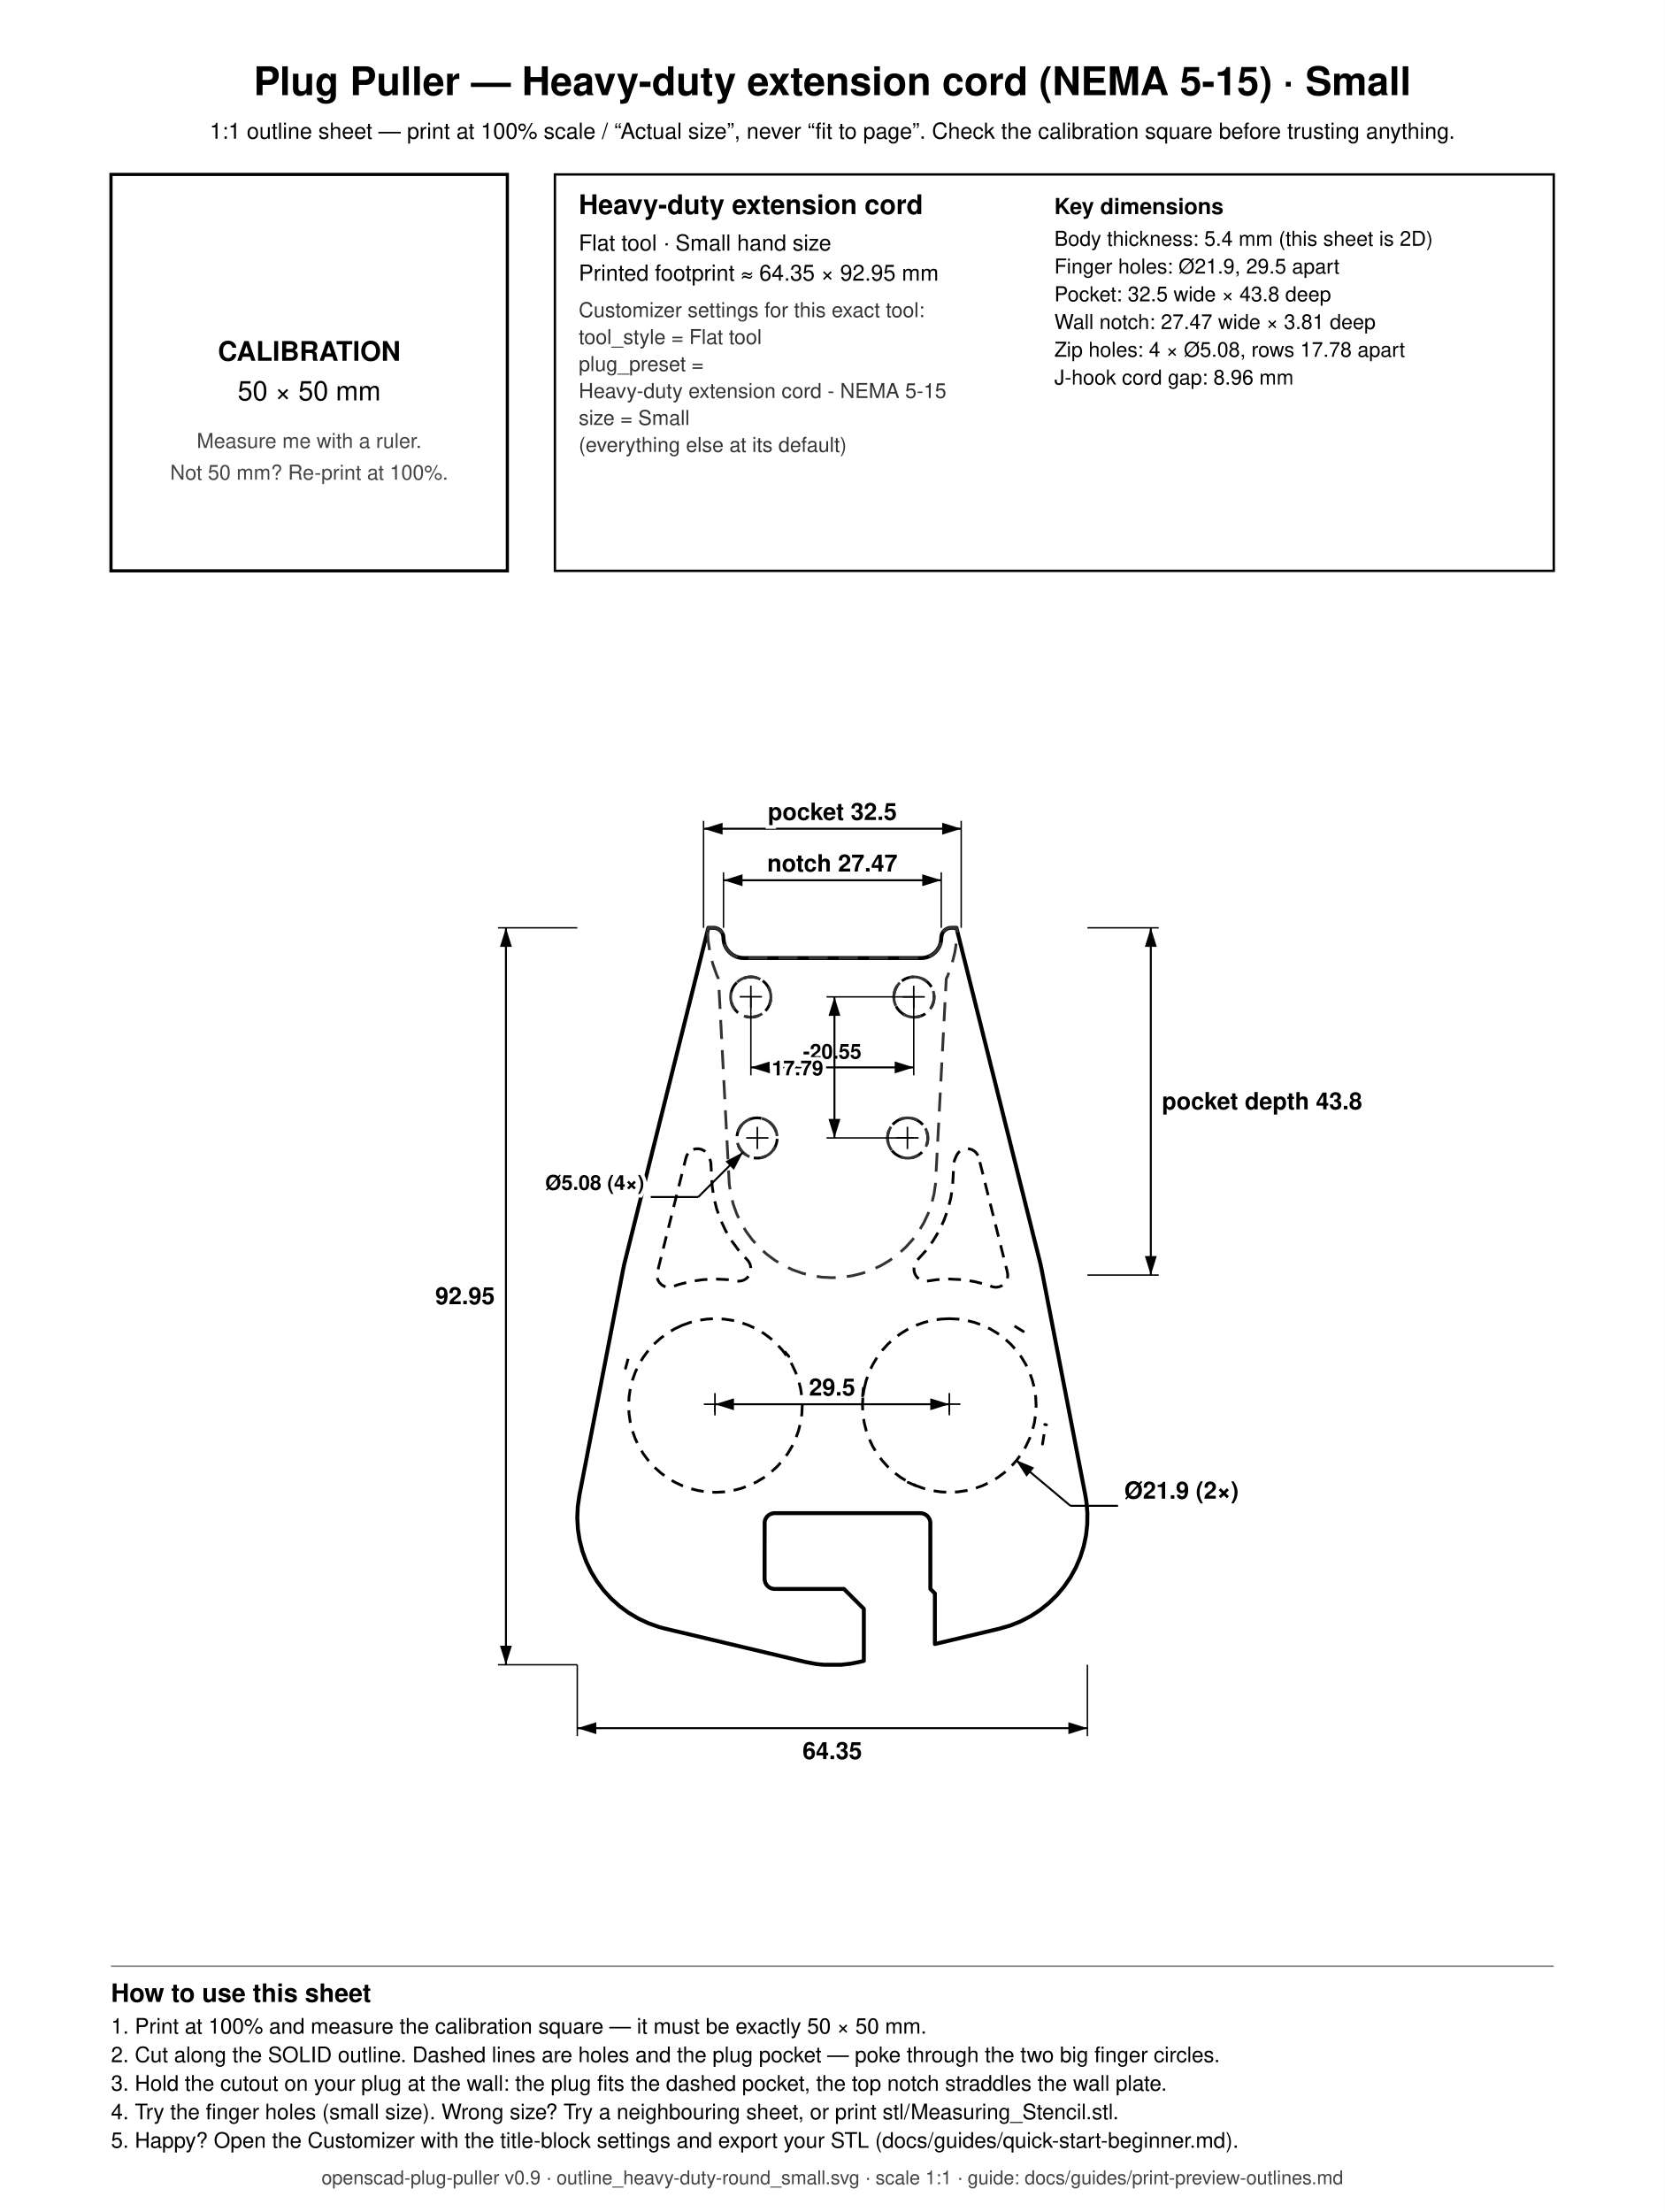
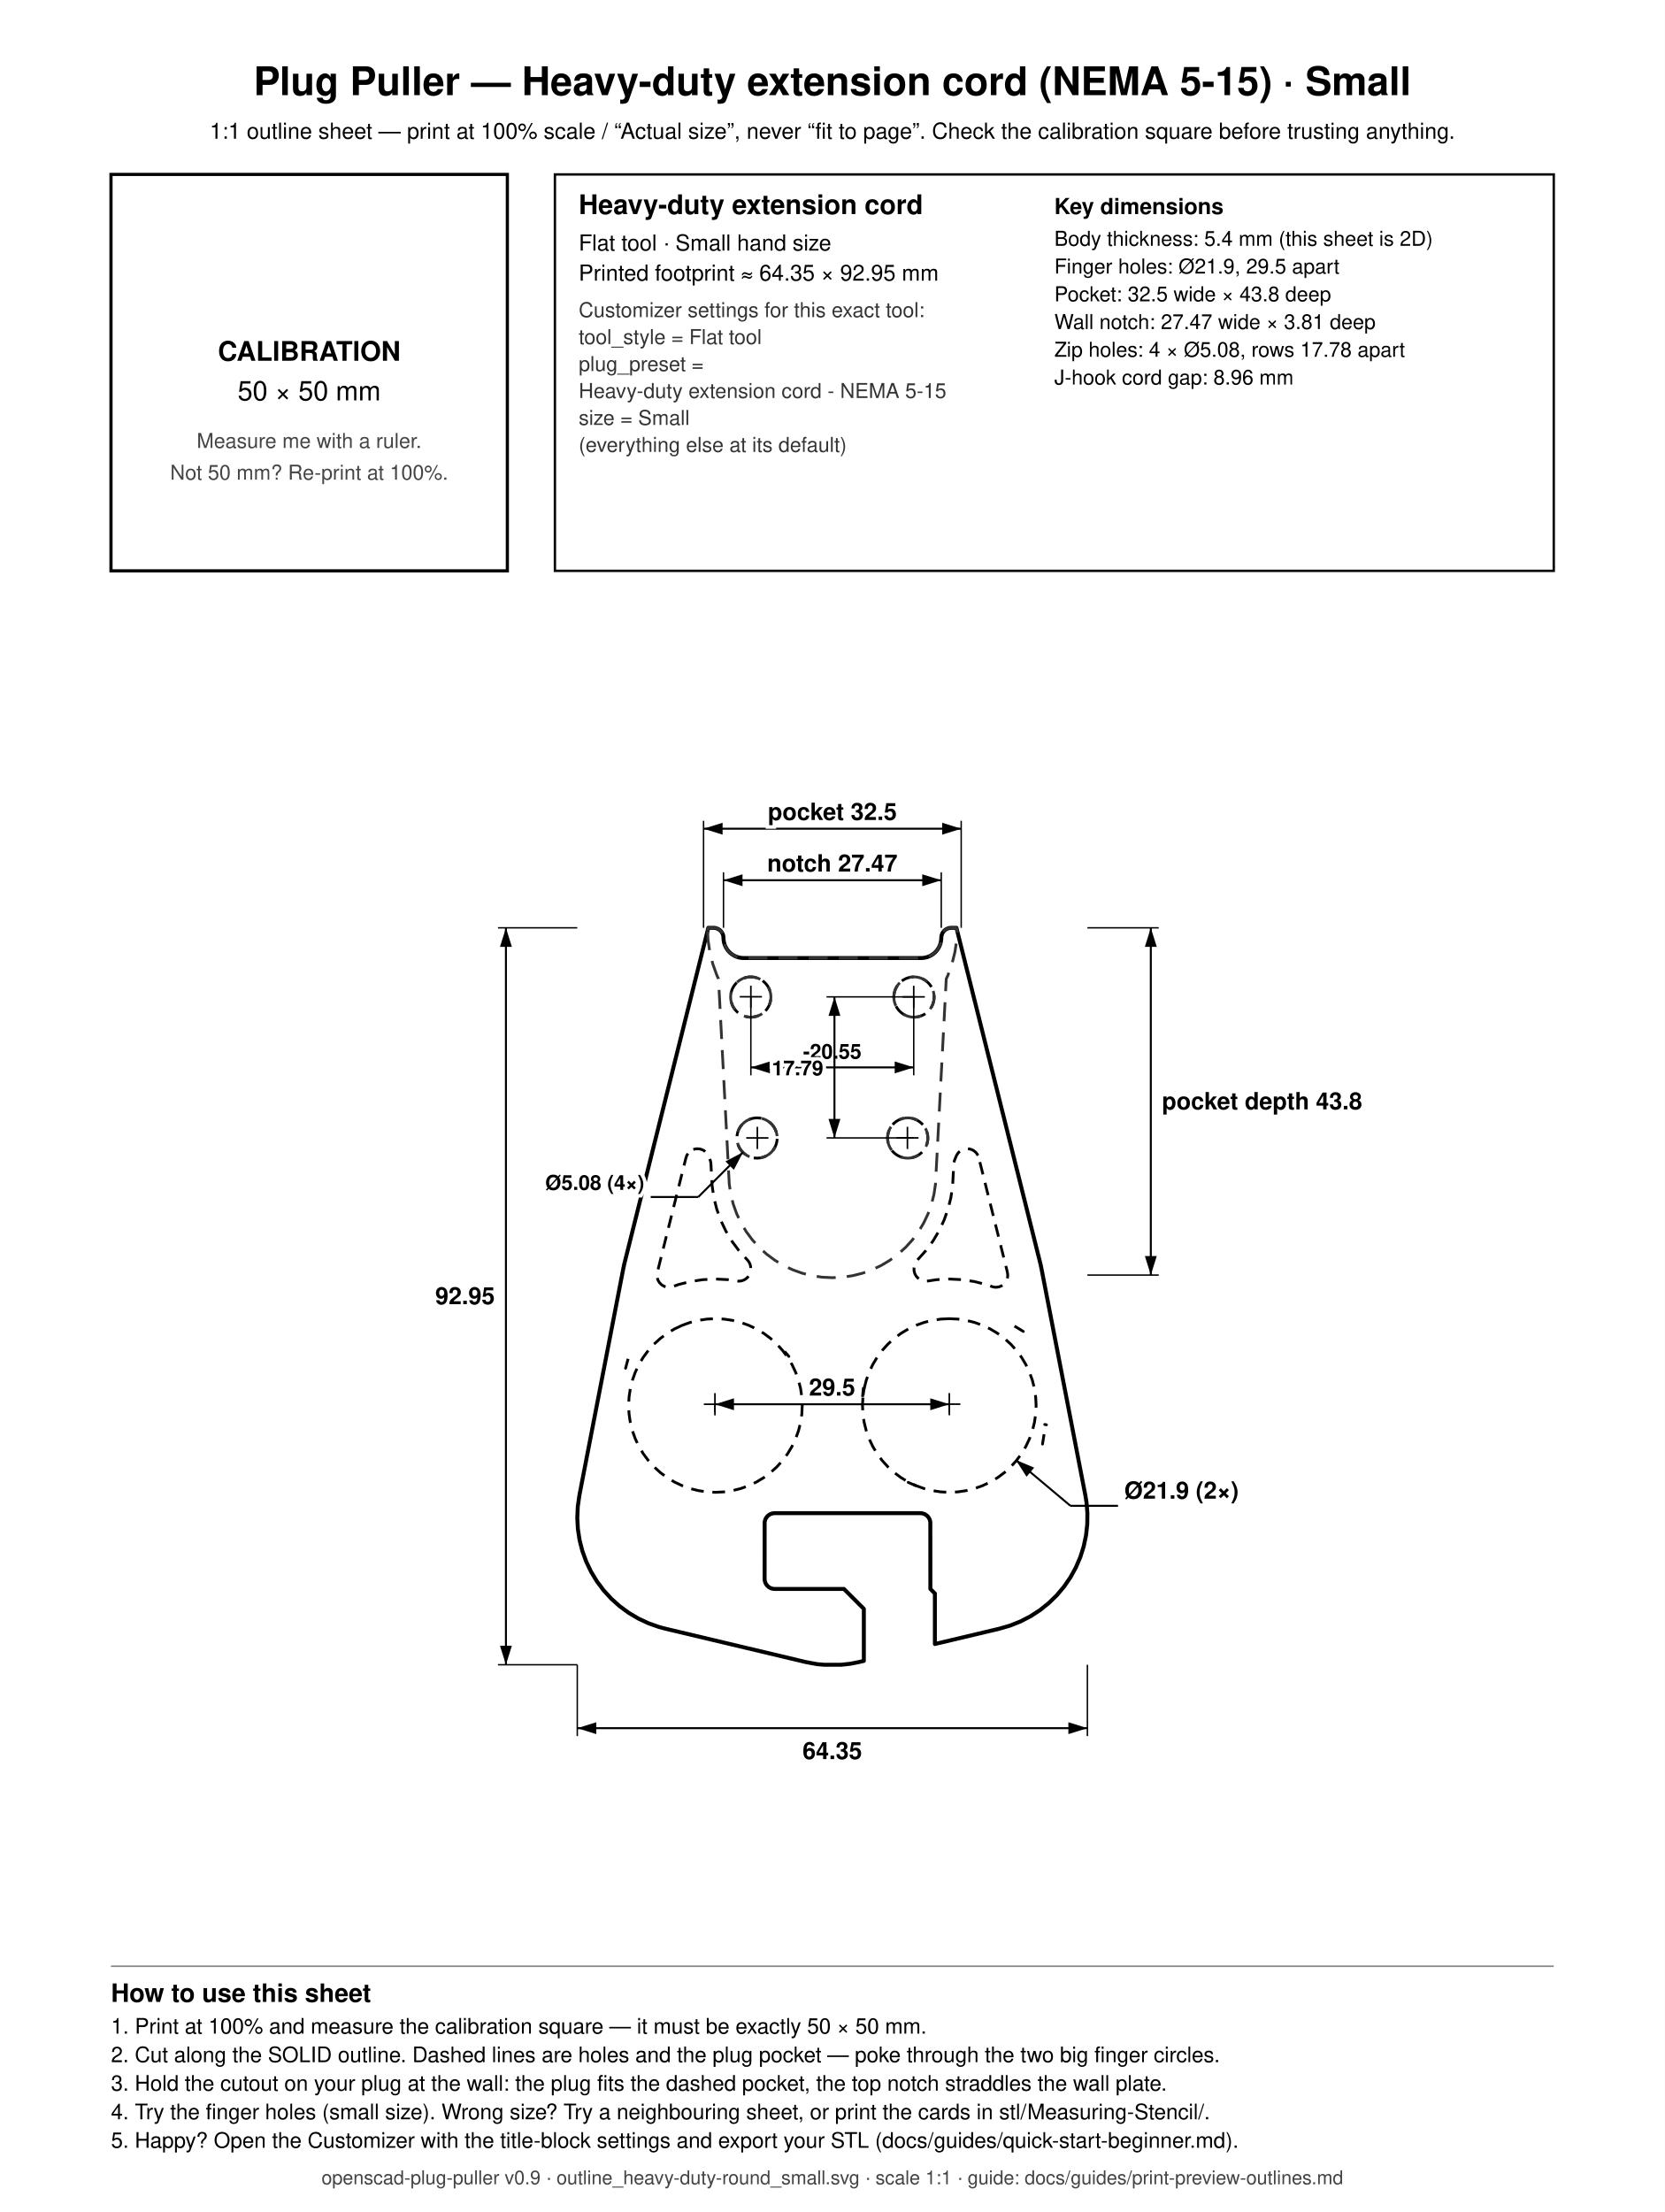
<svg xmlns="http://www.w3.org/2000/svg" width="210mm" height="279mm" viewBox="0 0 210 279">
  <rect x="0" y="0" width="210" height="279" fill="white" />
  <text x="105.000" y="12.000" font-family="Helvetica, Arial, sans-serif" font-size="5" font-weight="bold" text-anchor="middle" fill="black">Plug Puller — Heavy-duty extension cord (NEMA 5-15) · Small</text>
  <text x="105.000" y="17.500" font-family="Helvetica, Arial, sans-serif" font-size="2.8" font-weight="normal" text-anchor="middle" fill="black">1:1 outline sheet — print at 100% scale / “Actual size”, never “fit to page”. Check the calibration square before trusting anything.</text>
  <rect x="14" y="22" width="50" height="50" fill="none" stroke="black" stroke-width="0.4" />
  <text x="39.000" y="45.500" font-family="Helvetica, Arial, sans-serif" font-size="3.4" font-weight="bold" text-anchor="middle" fill="black">CALIBRATION</text>
  <text x="39.000" y="50.500" font-family="Helvetica, Arial, sans-serif" font-size="3.4" font-weight="normal" text-anchor="middle" fill="black">50 × 50 mm</text>
  <text x="39.000" y="56.500" font-family="Helvetica, Arial, sans-serif" font-size="2.6" font-weight="normal" text-anchor="middle" fill="#444444">Measure me with a ruler.</text>
  <text x="39.000" y="60.500" font-family="Helvetica, Arial, sans-serif" font-size="2.6" font-weight="normal" text-anchor="middle" fill="#444444">Not 50 mm? Re-print at 100%.</text>
  <rect x="70" y="22" width="126" height="50" fill="none" stroke="black" stroke-width="0.3" />
  <text x="73.000" y="27.000" font-family="Helvetica, Arial, sans-serif" font-size="3.4" font-weight="bold" text-anchor="start" fill="black">Heavy-duty extension cord</text>
  <text x="73.000" y="31.600" font-family="Helvetica, Arial, sans-serif" font-size="2.8" font-weight="normal" text-anchor="start" fill="black">Flat tool · Small hand size</text>
  <text x="73.000" y="35.400" font-family="Helvetica, Arial, sans-serif" font-size="2.8" font-weight="normal" text-anchor="start" fill="black">Printed footprint ≈ 64.35 × 92.95 mm</text>
  <text x="73.000" y="40.000" font-family="Helvetica, Arial, sans-serif" font-size="2.6" font-weight="normal" text-anchor="start" fill="#333333">Customizer settings for this exact tool:</text>
  <text x="73.000" y="43.400" font-family="Helvetica, Arial, sans-serif" font-size="2.6" font-weight="normal" text-anchor="start" fill="#333333">  tool_style = Flat tool</text>
  <text x="73.000" y="46.800" font-family="Helvetica, Arial, sans-serif" font-size="2.6" font-weight="normal" text-anchor="start" fill="#333333">  plug_preset =</text>
  <text x="73.000" y="50.200" font-family="Helvetica, Arial, sans-serif" font-size="2.6" font-weight="normal" text-anchor="start" fill="#333333">      Heavy-duty extension cord - NEMA 5-15</text>
  <text x="73.000" y="53.600" font-family="Helvetica, Arial, sans-serif" font-size="2.6" font-weight="normal" text-anchor="start" fill="#333333">  size = Small</text>
  <text x="73.000" y="57.000" font-family="Helvetica, Arial, sans-serif" font-size="2.6" font-weight="normal" text-anchor="start" fill="#333333">  (everything else at its default)</text>
  <text x="133.000" y="27.000" font-family="Helvetica, Arial, sans-serif" font-size="2.8" font-weight="bold" text-anchor="start" fill="black">Key dimensions</text>
  <text x="133.000" y="31.000" font-family="Helvetica, Arial, sans-serif" font-size="2.6" font-weight="normal" text-anchor="start" fill="black">Body thickness: 5.4 mm (this sheet is 2D)</text>
  <text x="133.000" y="34.500" font-family="Helvetica, Arial, sans-serif" font-size="2.6" font-weight="normal" text-anchor="start" fill="black">Finger holes: Ø21.9, 29.5 apart</text>
  <text x="133.000" y="38.000" font-family="Helvetica, Arial, sans-serif" font-size="2.6" font-weight="normal" text-anchor="start" fill="black">Pocket: 32.5 wide × 43.8 deep</text>
  <text x="133.000" y="41.500" font-family="Helvetica, Arial, sans-serif" font-size="2.6" font-weight="normal" text-anchor="start" fill="black">Wall notch: 27.47 wide × 3.81 deep</text>
  <text x="133.000" y="45.000" font-family="Helvetica, Arial, sans-serif" font-size="2.6" font-weight="normal" text-anchor="start" fill="black">Zip holes: 4 × Ø5.08, rows 17.78 apart</text>
  <text x="133.000" y="48.500" font-family="Helvetica, Arial, sans-serif" font-size="2.6" font-weight="normal" text-anchor="start" fill="black">J-hook cord gap: 8.96 mm</text>
  <line x1="14.000" y1="248.000" x2="196.000" y2="248.000" stroke="#888888" stroke-width="0.2" />
  <text x="14.000" y="252.500" font-family="Helvetica, Arial, sans-serif" font-size="3.2" font-weight="bold" text-anchor="start" fill="black">How to use this sheet</text>
  <text x="14.000" y="256.500" font-family="Helvetica, Arial, sans-serif" font-size="2.7" font-weight="normal" text-anchor="start" fill="black">1. Print at 100% and measure the calibration square — it must be exactly 50 × 50 mm.</text>
  <text x="14.000" y="260.100" font-family="Helvetica, Arial, sans-serif" font-size="2.7" font-weight="normal" text-anchor="start" fill="black">2. Cut along the SOLID outline. Dashed lines are holes and the plug pocket — poke through the two big finger circles.</text>
  <text x="14.000" y="263.700" font-family="Helvetica, Arial, sans-serif" font-size="2.7" font-weight="normal" text-anchor="start" fill="black">3. Hold the cutout on your plug at the wall: the plug fits the dashed pocket, the top notch straddles the wall plate.</text>
-   <text x="14.000" y="267.300" font-family="Helvetica, Arial, sans-serif" font-size="2.7" font-weight="normal" text-anchor="start" fill="black">4. Try the finger holes (small size). Wrong size? Try a neighbouring sheet, or print stl/Measuring_Stencil.stl.</text>
+   <text x="14.000" y="267.300" font-family="Helvetica, Arial, sans-serif" font-size="2.7" font-weight="normal" text-anchor="start" fill="black">4. Try the finger holes (small size). Wrong size? Try a neighbouring sheet, or print the cards in stl/Measuring-Stencil/.</text>
  <text x="14.000" y="270.900" font-family="Helvetica, Arial, sans-serif" font-size="2.7" font-weight="normal" text-anchor="start" fill="black">5. Happy? Open the Customizer with the title-block settings and export your STL (docs/guides/quick-start-beginner.md).</text>
  <text x="105.000" y="275.500" font-family="Helvetica, Arial, sans-serif" font-size="2.4" font-weight="normal" text-anchor="middle" fill="#444444">openscad-plug-puller v0.9 · outline_heavy-duty-round_small.svg · scale 1:1 · guide: docs/guides/print-preview-outlines.md</text>
  <path d="M 72.821 191.441 L 72.884 190.025 L 73.085 188.621 L 78.626 160.006 L 78.711 159.625 L 78.700 159.625 L 89.350 117.025 L 89.995 117.025 L 90.243 117.049 L 90.364 117.080 L 90.594 117.175 L 90.801 117.313 L 90.977 117.489 L 91.115 117.696 L 91.168 117.809 L 91.241 118.047 L 91.277 118.544 L 91.314 118.791 L 91.374 119.032 L 91.458 119.267 L 91.565 119.492 L 91.693 119.706 L 91.842 119.906 L 92.009 120.091 L 92.194 120.258 L 92.394 120.407 L 92.608 120.535 L 92.833 120.642 L 93.068 120.726 L 93.309 120.786 L 93.556 120.823 L 93.805 120.835 L 116.195 120.835 L 116.444 120.823 L 116.691 120.786 L 116.932 120.726 L 117.167 120.642 L 117.392 120.535 L 117.606 120.407 L 117.806 120.258 L 117.991 120.091 L 118.158 119.906 L 118.307 119.706 L 118.435 119.492 L 118.542 119.267 L 118.626 119.032 L 118.686 118.791 L 118.723 118.544 L 118.759 118.047 L 118.832 117.809 L 118.885 117.696 L 119.023 117.489 L 119.199 117.313 L 119.406 117.175 L 119.636 117.080 L 119.757 117.049 L 120.005 117.025 L 120.650 117.025 L 131.300 159.625 L 131.289 159.625 L 131.374 160.006 L 136.915 188.621 L 137.047 189.423 L 137.169 190.836 L 137.152 192.254 L 136.996 193.663 L 136.702 195.051 L 136.274 196.403 L 135.715 197.706 L 135.031 198.948 L 134.229 200.118 L 133.316 201.203 L 132.301 202.193 L 131.194 203.079 L 130.006 203.852 L 128.747 204.506 L 127.430 205.032 L 126.068 205.427 L 117.931 207.360 L 117.931 200.984 L 117.362 200.415 L 117.356 192.001 L 117.308 191.756 L 117.213 191.526 L 117.074 191.319 L 116.898 191.143 L 116.691 191.005 L 116.579 190.952 L 116.340 190.879 L 116.093 190.855 L 97.720 190.855 L 97.596 190.861 L 97.351 190.910 L 97.121 191.005 L 97.014 191.069 L 96.822 191.227 L 96.738 191.319 L 96.600 191.526 L 96.547 191.639 L 96.505 191.756 L 96.456 192.001 L 96.450 199.145 L 96.474 199.393 L 96.547 199.631 L 96.664 199.851 L 96.822 200.043 L 97.014 200.201 L 97.234 200.318 L 97.472 200.391 L 97.720 200.415 L 106.459 200.415 L 108.969 202.925 L 108.969 209.489 L 108.339 209.638 L 107.295 209.846 L 106.130 209.975 L 103.952 209.975 L 103.055 209.898 L 101.661 209.638 L 83.932 205.427 L 83.146 205.217 L 81.809 204.746 L 80.524 204.146 L 79.304 203.423 L 78.161 202.585 L 77.105 201.638 L 76.147 200.592 L 75.297 199.457 L 74.562 198.244 L 73.949 196.965 L 73.465 195.633 L 73.113 194.259 L 72.898 192.857 L 72.821 191.441 Z" fill="none" stroke="black" stroke-width="0.5" stroke-linejoin="round" />
  <path d="M 95.443 123.326 L 95.201 123.266 L 94.954 123.229 L 94.705 123.217 L 94.456 123.229 L 94.210 123.266 L 93.968 123.326 L 93.733 123.410 L 93.508 123.517 L 93.294 123.645 L 93.094 123.794 L 92.909 123.961 L 92.742 124.146 L 92.593 124.346 L 92.465 124.560 L 92.359 124.785 L 92.275 125.020 L 92.214 125.262 L 92.177 125.508 L 92.165 125.757 L 92.177 126.006 L 92.214 126.253 L 92.275 126.494 L 92.359 126.729 L 92.465 126.954 L 92.593 127.168 L 92.742 127.368 L 92.909 127.553 L 93.094 127.721 L 93.294 127.869 L 93.508 127.997 L 93.733 128.104 L 93.968 128.188 L 94.210 128.248 L 94.456 128.285 L 94.705 128.297 L 94.954 128.285 L 95.201 128.248 L 95.443 128.188 L 95.677 128.104 L 95.903 127.997 L 96.116 127.869 L 96.317 127.721 L 96.501 127.553 L 96.669 127.368 L 96.817 127.168 L 96.945 126.954 L 97.052 126.729 L 97.136 126.494 L 97.196 126.253 L 97.233 126.006 L 97.245 125.757 L 97.233 125.508 L 97.196 125.262 L 97.136 125.020 L 97.052 124.785 L 96.945 124.560 L 96.817 124.346 L 96.669 124.146 L 96.501 123.961 L 96.317 123.794 L 96.116 123.645 L 95.903 123.517 L 95.677 123.410 L 95.443 123.326 Z" fill="none" stroke="black" stroke-width="0.35" stroke-linejoin="round" stroke-dasharray="1.6,1.1" />
  <path d="M 112.157 142.565 L 112.073 142.800 L 112.012 143.042 L 111.975 143.288 L 111.963 143.537 L 111.975 143.786 L 112.012 144.033 L 112.073 144.274 L 112.157 144.509 L 112.263 144.734 L 112.391 144.948 L 112.540 145.148 L 112.707 145.333 L 112.892 145.501 L 113.092 145.649 L 113.306 145.777 L 113.531 145.884 L 113.766 145.968 L 114.008 146.028 L 114.254 146.065 L 114.503 146.077 L 114.752 146.065 L 114.999 146.028 L 115.241 145.968 L 115.475 145.884 L 115.701 145.777 L 115.914 145.649 L 116.115 145.501 L 116.299 145.333 L 116.467 145.148 L 116.615 144.948 L 116.743 144.734 L 116.850 144.509 L 116.934 144.274 L 116.994 144.033 L 117.031 143.786 L 117.043 143.537 L 117.031 143.288 L 116.994 143.042 L 116.934 142.800 L 116.850 142.565 L 116.743 142.340 L 116.615 142.126 L 116.467 141.926 L 116.299 141.741 L 116.115 141.574 L 115.914 141.425 L 115.701 141.297 L 115.475 141.190 L 115.241 141.106 L 114.999 141.046 L 114.752 141.009 L 114.503 140.997 L 114.254 141.009 L 114.008 141.046 L 113.766 141.106 L 113.531 141.190 L 113.306 141.297 L 113.092 141.425 L 112.892 141.574 L 112.707 141.741 L 112.540 141.926 L 112.391 142.126 L 112.263 142.340 L 112.157 142.565 Z" fill="none" stroke="black" stroke-width="0.35" stroke-linejoin="round" stroke-dasharray="1.6,1.1" />
  <path d="M 97.927 142.800 L 97.843 142.565 L 97.737 142.340 L 97.609 142.126 L 97.460 141.926 L 97.293 141.741 L 97.108 141.574 L 96.908 141.425 L 96.694 141.297 L 96.469 141.190 L 96.234 141.106 L 95.992 141.046 L 95.746 141.009 L 95.497 140.997 L 95.248 141.009 L 95.001 141.046 L 94.759 141.106 L 94.525 141.190 L 94.299 141.297 L 94.086 141.425 L 93.885 141.574 L 93.701 141.741 L 93.533 141.926 L 93.385 142.126 L 93.257 142.340 L 93.150 142.565 L 93.066 142.800 L 93.006 143.042 L 92.969 143.288 L 92.957 143.537 L 92.969 143.786 L 93.006 144.033 L 93.066 144.274 L 93.150 144.509 L 93.257 144.734 L 93.385 144.948 L 93.533 145.148 L 93.701 145.333 L 93.885 145.501 L 94.086 145.649 L 94.299 145.777 L 94.525 145.884 L 94.759 145.968 L 95.001 146.028 L 95.248 146.065 L 95.497 146.077 L 95.746 146.065 L 95.992 146.028 L 96.234 145.968 L 96.469 145.884 L 96.694 145.777 L 96.908 145.649 L 97.108 145.501 L 97.293 145.333 L 97.460 145.148 L 97.609 144.948 L 97.737 144.734 L 97.843 144.509 L 97.927 144.274 L 97.988 144.033 L 98.025 143.786 L 98.037 143.537 L 98.025 143.288 L 97.988 143.042 L 97.927 142.800 Z" fill="none" stroke="black" stroke-width="0.35" stroke-linejoin="round" stroke-dasharray="1.6,1.1" />
  <path d="M 86.782 145.497 L 86.631 145.749 L 86.532 146.026 L 82.985 160.216 L 82.912 160.539 L 82.877 160.831 L 82.900 161.124 L 82.979 161.407 L 83.039 161.542 L 83.197 161.790 L 83.400 162.002 L 83.517 162.092 L 83.773 162.236 L 83.910 162.289 L 84.052 162.328 L 84.344 162.363 L 84.491 162.359 L 84.781 162.308 L 85.620 162.012 L 87.138 161.631 L 88.687 161.402 L 90.250 161.325 L 91.813 161.402 L 93.132 161.590 L 93.279 161.590 L 93.570 161.547 L 93.847 161.448 L 94.099 161.297 L 94.317 161.099 L 94.492 160.863 L 94.618 160.597 L 94.689 160.312 L 94.705 160.092 L 94.698 159.819 L 94.641 159.530 L 94.528 159.259 L 94.365 159.014 L 93.219 157.756 L 92.328 156.555 L 91.559 155.272 L 90.920 153.920 L 90.416 152.512 L 90.052 151.061 L 89.833 149.585 L 89.672 146.647 L 89.600 146.362 L 89.343 145.749 L 89.274 145.620 L 89.098 145.383 L 88.881 145.186 L 88.758 145.104 L 88.492 144.978 L 88.207 144.907 L 87.913 144.893 L 87.767 144.907 L 87.623 144.936 L 87.346 145.035 L 87.216 145.104 L 86.980 145.279 L 86.782 145.497 Z" fill="none" stroke="black" stroke-width="0.35" stroke-linejoin="round" stroke-dasharray="1.6,1.1" />
  <path d="M 86.060 167.159 L 85.088 167.618 L 84.167 168.170 L 83.303 168.811 L 82.507 169.532 L 81.786 170.328 L 81.145 171.192 L 80.593 172.113 L 80.134 173.085 L 79.772 174.096 L 79.510 175.139 L 79.353 176.202 L 79.300 177.275 L 79.353 178.348 L 79.510 179.411 L 79.772 180.454 L 80.134 181.465 L 80.593 182.437 L 81.145 183.358 L 81.786 184.222 L 82.507 185.018 L 83.303 185.739 L 84.167 186.380 L 85.088 186.932 L 86.060 187.391 L 87.071 187.753 L 88.114 188.015 L 89.177 188.172 L 90.250 188.225 L 91.323 188.172 L 92.386 188.015 L 93.429 187.753 L 94.440 187.391 L 95.412 186.932 L 96.333 186.380 L 97.197 185.739 L 97.993 185.018 L 98.714 184.222 L 99.355 183.358 L 99.907 182.437 L 100.366 181.465 L 100.728 180.454 L 100.990 179.411 L 101.147 178.348 L 101.200 177.275 L 101.147 176.202 L 100.990 175.139 L 100.728 174.096 L 100.366 173.085 L 99.907 172.113 L 99.355 171.192 L 98.714 170.328 L 97.993 169.532 L 97.197 168.811 L 96.333 168.170 L 95.412 167.618 L 94.440 167.159 L 93.429 166.797 L 92.386 166.535 L 91.323 166.378 L 90.250 166.325 L 89.177 166.378 L 88.114 166.535 L 87.071 166.797 L 86.060 167.159 Z" fill="none" stroke="black" stroke-width="0.35" stroke-linejoin="round" stroke-dasharray="1.6,1.1" />
  <path d="M 75.905 191.394 L 75.905 191.394 L 75.905 191.394 L 75.905 191.394 Z" fill="none" stroke="black" stroke-width="0.35" stroke-linejoin="round" stroke-dasharray="1.6,1.1" />
  <path d="M 79.232 171.386 L 78.913 172.579 L 78.913 172.579 L 79.232 171.386 Z" fill="none" stroke="black" stroke-width="0.35" stroke-linejoin="round" stroke-dasharray="1.6,1.1" />
  <path d="M 83.744 204.180 L 83.744 204.180 L 83.744 204.180 L 83.744 204.180 Z" fill="none" stroke="black" stroke-width="0.35" stroke-linejoin="round" stroke-dasharray="1.6,1.1" />
  <path d="M 96.841 187.140 L 96.841 187.140 L 96.841 187.140 L 96.841 187.140 Z" fill="none" stroke="black" stroke-width="0.35" stroke-linejoin="round" stroke-dasharray="1.6,1.1" />
  <path d="M 89.921 163.903 L 89.921 163.903 L 89.921 163.903 L 89.921 163.903 Z" fill="none" stroke="black" stroke-width="0.35" stroke-linejoin="round" stroke-dasharray="1.6,1.1" />
  <path d="M 92.151 124.362 L 92.151 124.362 L 92.151 124.362 L 92.151 124.362 Z" fill="none" stroke="black" stroke-width="0.35" stroke-linejoin="round" stroke-dasharray="1.6,1.1" />
  <path d="M 92.622 146.775 L 92.622 146.775 L 92.622 146.775 L 92.622 146.775 Z" fill="none" stroke="black" stroke-width="0.35" stroke-linejoin="round" stroke-dasharray="1.6,1.1" />
  <path d="M 91.203 148.205 L 91.203 148.205 L 91.203 148.205 L 91.203 148.205 Z" fill="none" stroke="black" stroke-width="0.35" stroke-linejoin="round" stroke-dasharray="1.6,1.1" />
  <path d="M 89.771 136.007 L 89.771 136.007 L 89.771 136.007 L 89.771 136.007 Z" fill="none" stroke="black" stroke-width="0.35" stroke-linejoin="round" stroke-dasharray="1.6,1.1" />
  <path d="M 98.970 170.460 L 99.278 170.815 L 99.513 171.086 L 98.970 170.460 Z" fill="none" stroke="black" stroke-width="0.35" stroke-linejoin="round" stroke-dasharray="1.6,1.1" />
  <path d="M 96.450 135.840 L 96.450 135.840 L 96.450 135.840 L 96.450 135.840 Z" fill="none" stroke="black" stroke-width="0.35" stroke-linejoin="round" stroke-dasharray="1.6,1.1" />
  <path d="M 123.369 145.750 L 123.218 145.498 L 123.021 145.280 L 122.785 145.105 L 122.655 145.035 L 122.519 144.979 L 122.234 144.907 L 121.940 144.893 L 121.794 144.907 L 121.508 144.978 L 121.242 145.104 L 121.006 145.279 L 120.902 145.383 L 120.809 145.497 L 120.657 145.749 L 120.399 146.367 L 120.327 146.652 L 120.167 149.585 L 119.948 151.061 L 119.584 152.512 L 119.080 153.920 L 118.441 155.272 L 117.672 156.555 L 116.781 157.756 L 115.590 159.072 L 115.439 159.325 L 115.340 159.601 L 115.297 159.892 L 115.302 160.239 L 115.324 160.384 L 115.409 160.666 L 115.548 160.925 L 115.734 161.153 L 115.961 161.339 L 116.221 161.478 L 116.502 161.563 L 116.795 161.592 L 117.015 161.576 L 118.187 161.402 L 119.750 161.325 L 121.313 161.402 L 122.862 161.631 L 124.380 162.012 L 125.259 162.318 L 125.549 162.362 L 125.697 162.362 L 125.988 162.318 L 126.128 162.276 L 126.394 162.150 L 126.517 162.068 L 126.734 161.871 L 126.910 161.635 L 126.979 161.505 L 127.078 161.228 L 127.121 160.937 L 127.107 160.643 L 127.025 160.255 L 123.468 146.027 L 123.369 145.750 Z" fill="none" stroke="black" stroke-width="0.35" stroke-linejoin="round" stroke-dasharray="1.6,1.1" />
  <path d="M 119.750 166.325 L 118.677 166.378 L 117.614 166.535 L 116.571 166.797 L 115.560 167.159 L 114.588 167.618 L 113.667 168.170 L 112.803 168.811 L 112.007 169.532 L 111.286 170.328 L 110.645 171.192 L 110.093 172.113 L 109.634 173.085 L 109.272 174.096 L 109.010 175.139 L 108.853 176.202 L 108.800 177.275 L 108.853 178.348 L 109.010 179.411 L 109.272 180.454 L 109.634 181.465 L 110.093 182.437 L 110.645 183.358 L 111.286 184.222 L 112.007 185.018 L 112.803 185.739 L 113.667 186.380 L 114.588 186.932 L 115.560 187.391 L 116.571 187.753 L 117.614 188.015 L 118.677 188.172 L 119.750 188.225 L 120.823 188.172 L 121.886 188.015 L 122.929 187.753 L 123.940 187.391 L 124.912 186.932 L 125.833 186.380 L 126.697 185.739 L 127.493 185.018 L 128.214 184.222 L 128.855 183.358 L 129.407 182.437 L 129.866 181.465 L 130.228 180.454 L 130.490 179.411 L 130.647 178.348 L 130.700 177.275 L 130.647 176.202 L 130.490 175.139 L 130.228 174.096 L 129.866 173.085 L 129.407 172.113 L 128.855 171.192 L 128.214 170.328 L 127.493 169.532 L 126.697 168.811 L 125.833 168.170 L 124.912 167.618 L 123.940 167.159 L 122.929 166.797 L 121.886 166.535 L 120.823 166.378 L 119.750 166.325 Z" fill="none" stroke="black" stroke-width="0.35" stroke-linejoin="round" stroke-dasharray="1.6,1.1" />
  <path d="M 113.183 124.346 L 113.055 124.560 L 112.948 124.785 L 112.864 125.020 L 112.804 125.262 L 112.767 125.508 L 112.755 125.757 L 112.767 126.006 L 112.804 126.253 L 112.864 126.494 L 112.948 126.729 L 113.055 126.954 L 113.183 127.168 L 113.331 127.368 L 113.499 127.553 L 113.683 127.721 L 113.884 127.869 L 114.097 127.997 L 114.323 128.104 L 114.557 128.188 L 114.799 128.248 L 115.046 128.285 L 115.295 128.297 L 115.544 128.285 L 115.790 128.248 L 116.032 128.188 L 116.267 128.104 L 116.492 127.997 L 116.706 127.869 L 116.906 127.721 L 117.091 127.553 L 117.258 127.368 L 117.407 127.168 L 117.535 126.954 L 117.641 126.729 L 117.725 126.494 L 117.786 126.253 L 117.823 126.006 L 117.835 125.757 L 117.823 125.508 L 117.786 125.262 L 117.725 125.020 L 117.641 124.785 L 117.535 124.560 L 117.407 124.346 L 117.258 124.146 L 117.091 123.961 L 116.906 123.794 L 116.706 123.645 L 116.492 123.517 L 116.267 123.410 L 116.032 123.326 L 115.790 123.266 L 115.544 123.229 L 115.295 123.217 L 115.046 123.229 L 114.799 123.266 L 114.557 123.326 L 114.323 123.410 L 114.097 123.517 L 113.884 123.645 L 113.683 123.794 L 113.499 123.961 L 113.331 124.146 L 113.183 124.346 Z" fill="none" stroke="black" stroke-width="0.35" stroke-linejoin="round" stroke-dasharray="1.6,1.1" />
  <path d="M 113.481 140.081 L 113.481 140.081 L 113.481 140.081 L 113.481 140.081 Z" fill="none" stroke="black" stroke-width="0.35" stroke-linejoin="round" stroke-dasharray="1.6,1.1" />
  <path d="M 113.577 140.428 L 113.577 140.428 L 113.577 140.428 L 113.577 140.428 Z" fill="none" stroke="black" stroke-width="0.35" stroke-linejoin="round" stroke-dasharray="1.6,1.1" />
  <path d="M 106.065 160.035 L 106.065 160.035 L 106.065 160.035 L 106.065 160.035 Z" fill="none" stroke="black" stroke-width="0.35" stroke-linejoin="round" stroke-dasharray="1.6,1.1" />
  <path d="M 108.890 175.871 L 108.999 175.136 L 108.841 176.201 L 108.890 175.871 Z" fill="none" stroke="black" stroke-width="0.35" stroke-linejoin="round" stroke-dasharray="1.6,1.1" />
  <path d="M 108.805 176.197 L 108.842 175.797 L 108.905 175.118 L 108.805 176.197 Z" fill="none" stroke="black" stroke-width="0.35" stroke-linejoin="round" stroke-dasharray="1.6,1.1" />
  <path d="M 115.555 187.403 L 115.555 187.403 L 114.566 186.974 L 115.555 187.403 Z" fill="none" stroke="black" stroke-width="0.35" stroke-linejoin="round" stroke-dasharray="1.6,1.1" />
  <path d="M 118.998 143.954 L 118.998 143.954 L 118.998 143.954 L 118.998 143.954 Z" fill="none" stroke="black" stroke-width="0.35" stroke-linejoin="round" stroke-dasharray="1.6,1.1" />
  <path d="M 120.305 138.389 L 120.305 138.389 L 120.305 138.389 L 120.305 138.389 Z" fill="none" stroke="black" stroke-width="0.35" stroke-linejoin="round" stroke-dasharray="1.6,1.1" />
  <path d="M 120.372 138.684 L 120.372 138.684 L 120.372 138.684 L 120.372 138.684 Z" fill="none" stroke="black" stroke-width="0.35" stroke-linejoin="round" stroke-dasharray="1.6,1.1" />
  <path d="M 119.484 133.915 L 119.484 133.915 L 119.484 133.915 L 119.484 133.915 Z" fill="none" stroke="black" stroke-width="0.35" stroke-linejoin="round" stroke-dasharray="1.6,1.1" />
  <path d="M 127.973 167.255 L 128.414 167.525 L 129.087 167.938 L 127.973 167.255 Z" fill="none" stroke="black" stroke-width="0.35" stroke-linejoin="round" stroke-dasharray="1.6,1.1" />
  <path d="M 127.171 166.061 L 127.171 166.061 L 127.171 166.061 L 127.171 166.061 Z" fill="none" stroke="black" stroke-width="0.35" stroke-linejoin="round" stroke-dasharray="1.6,1.1" />
  <path d="M 127.175 166.063 L 127.175 166.063 L 127.175 166.063 L 127.175 166.063 Z" fill="none" stroke="black" stroke-width="0.35" stroke-linejoin="round" stroke-dasharray="1.6,1.1" />
  <path d="M 131.591 183.649 L 131.591 183.649 L 131.591 183.649 L 131.591 183.649 Z" fill="none" stroke="black" stroke-width="0.35" stroke-linejoin="round" stroke-dasharray="1.6,1.1" />
  <path d="M 131.705 180.902 L 131.506 182.144 L 131.506 182.144 L 131.705 180.902 Z" fill="none" stroke="black" stroke-width="0.35" stroke-linejoin="round" stroke-dasharray="1.6,1.1" />
  <path d="M 131.786 179.669 L 131.786 179.669 L 132.003 179.712 L 131.786 179.669 Z" fill="none" stroke="black" stroke-width="0.35" stroke-linejoin="round" stroke-dasharray="1.6,1.1" />
  <path d="M 136.431 186.901 L 136.431 186.901 L 136.431 186.901 L 136.431 186.901 Z" fill="none" stroke="black" stroke-width="0.35" stroke-linejoin="round" stroke-dasharray="1.6,1.1" />
  <path d="M 89.259 117.398 L 89.342 117.058 L 89.384 117.025 L 89.993 117.025 L 90.246 117.050 L 90.364 117.080 L 90.594 117.175 L 90.801 117.313 L 90.977 117.489 L 91.115 117.696 L 91.168 117.809 L 91.240 118.047 L 91.277 118.545 L 91.314 118.792 L 91.375 119.033 L 91.459 119.268 L 91.564 119.491 L 91.692 119.705 L 91.841 119.905 L 92.008 120.090 L 92.193 120.258 L 92.393 120.406 L 92.607 120.534 L 92.832 120.641 L 93.067 120.725 L 93.308 120.786 L 93.555 120.823 L 93.806 120.835 L 116.194 120.835 L 116.445 120.823 L 116.692 120.786 L 116.933 120.725 L 117.168 120.641 L 117.393 120.534 L 117.607 120.406 L 117.805 120.259 L 117.990 120.092 L 118.158 119.907 L 118.306 119.707 L 118.434 119.493 L 118.541 119.268 L 118.625 119.033 L 118.686 118.792 L 118.723 118.545 L 118.760 118.047 L 118.832 117.809 L 118.885 117.696 L 119.023 117.489 L 119.199 117.313 L 119.406 117.175 L 119.636 117.080 L 119.754 117.050 L 120.007 117.025 L 120.611 117.025 L 120.656 117.054 L 120.741 117.394 L 120.684 118.557 L 120.457 120.092 L 120.081 121.592 L 119.561 123.044 L 119.365 123.460 L 118.005 149.367 L 117.816 150.639 L 117.504 151.883 L 117.072 153.091 L 116.526 154.245 L 116.026 155.080 L 115.864 155.350 L 115.103 156.376 L 114.242 157.326 L 113.288 158.191 L 112.258 158.954 L 111.158 159.613 L 109.999 160.161 L 108.791 160.593 L 107.547 160.905 L 106.278 161.093 L 104.998 161.155 L 103.717 161.092 L 102.448 160.904 L 101.204 160.592 L 99.997 160.160 L 98.838 159.611 L 97.738 158.952 L 96.708 158.187 L 95.758 157.326 L 94.897 156.376 L 94.133 155.346 L 93.474 154.245 L 92.928 153.091 L 92.496 151.883 L 92.184 150.639 L 91.995 149.371 L 90.635 123.460 L 90.439 123.044 L 89.919 121.592 L 89.543 120.092 L 89.316 118.562 L 89.259 117.398 Z" fill="none" stroke="#333333" stroke-width="0.35" stroke-linejoin="round" stroke-dasharray="2.4,1.4" />
  <path d="M 113.055 124.559 L 112.949 124.784 L 112.865 125.019 L 112.804 125.260 L 112.767 125.507 L 112.755 125.756 L 112.767 126.005 L 112.803 126.251 L 112.864 126.493 L 112.948 126.728 L 113.054 126.953 L 113.182 127.167 L 113.331 127.367 L 113.498 127.552 L 113.683 127.720 L 113.883 127.868 L 114.096 127.997 L 114.322 128.103 L 114.556 128.187 L 114.798 128.248 L 115.045 128.285 L 115.294 128.297 L 115.543 128.285 L 115.789 128.248 L 116.031 128.188 L 116.266 128.104 L 116.491 127.998 L 116.705 127.870 L 116.905 127.721 L 117.090 127.554 L 117.257 127.369 L 117.406 127.169 L 117.534 126.955 L 117.641 126.730 L 117.725 126.496 L 117.786 126.254 L 117.822 126.007 L 117.835 125.758 L 117.823 125.509 L 117.786 125.263 L 117.726 125.021 L 117.642 124.786 L 117.535 124.561 L 117.407 124.347 L 117.259 124.147 L 117.092 123.962 L 116.907 123.794 L 116.707 123.646 L 116.493 123.518 L 116.268 123.411 L 116.033 123.327 L 115.792 123.266 L 115.545 123.230 L 115.296 123.217 L 115.047 123.229 L 114.800 123.266 L 114.559 123.326 L 114.324 123.410 L 114.099 123.516 L 113.885 123.645 L 113.684 123.793 L 113.500 123.960 L 113.332 124.145 L 113.184 124.345 L 113.055 124.559 Z" fill="none" stroke="#333333" stroke-width="0.35" stroke-linejoin="round" stroke-dasharray="2.4,1.4" />
  <path d="M 112.073 142.799 L 112.012 143.040 L 111.976 143.287 L 111.963 143.536 L 111.975 143.785 L 112.012 144.031 L 112.072 144.273 L 112.156 144.508 L 112.263 144.733 L 112.391 144.947 L 112.539 145.147 L 112.706 145.332 L 112.891 145.500 L 113.091 145.648 L 113.305 145.777 L 113.530 145.883 L 113.765 145.967 L 114.006 146.028 L 114.253 146.065 L 114.502 146.077 L 114.751 146.065 L 114.998 146.028 L 115.239 145.968 L 115.474 145.884 L 115.699 145.778 L 115.913 145.650 L 116.114 145.501 L 116.298 145.334 L 116.466 145.149 L 116.614 144.949 L 116.743 144.735 L 116.849 144.510 L 116.933 144.276 L 116.994 144.034 L 117.031 143.787 L 117.043 143.538 L 117.031 143.289 L 116.995 143.043 L 116.934 142.801 L 116.850 142.566 L 116.744 142.341 L 116.616 142.127 L 116.467 141.927 L 116.300 141.742 L 116.115 141.574 L 115.915 141.426 L 115.702 141.298 L 115.476 141.191 L 115.242 141.107 L 115.000 141.046 L 114.753 141.010 L 114.504 140.997 L 114.255 141.009 L 114.009 141.046 L 113.767 141.106 L 113.532 141.190 L 113.307 141.296 L 113.093 141.425 L 112.893 141.573 L 112.708 141.740 L 112.541 141.925 L 112.392 142.125 L 112.264 142.339 L 112.157 142.564 L 112.073 142.799 Z" fill="none" stroke="#333333" stroke-width="0.35" stroke-linejoin="round" stroke-dasharray="2.4,1.4" />
  <path d="M 97.844 142.566 L 97.737 142.341 L 97.609 142.127 L 97.461 141.927 L 97.294 141.742 L 97.109 141.574 L 96.909 141.426 L 96.695 141.298 L 96.470 141.191 L 96.235 141.107 L 95.994 141.046 L 95.747 141.010 L 95.498 140.997 L 95.249 141.009 L 95.002 141.046 L 94.761 141.106 L 94.526 141.190 L 94.301 141.296 L 94.087 141.425 L 93.886 141.573 L 93.702 141.740 L 93.534 141.925 L 93.386 142.125 L 93.257 142.339 L 93.151 142.564 L 93.067 142.799 L 93.006 143.040 L 92.969 143.287 L 92.957 143.536 L 92.969 143.785 L 93.005 144.031 L 93.066 144.273 L 93.150 144.508 L 93.256 144.733 L 93.384 144.947 L 93.533 145.147 L 93.700 145.332 L 93.885 145.500 L 94.085 145.648 L 94.298 145.777 L 94.524 145.883 L 94.758 145.967 L 95.000 146.028 L 95.247 146.065 L 95.496 146.077 L 95.745 146.065 L 95.991 146.028 L 96.233 145.968 L 96.468 145.884 L 96.693 145.778 L 96.907 145.650 L 97.107 145.501 L 97.292 145.334 L 97.459 145.149 L 97.608 144.949 L 97.736 144.735 L 97.843 144.510 L 97.927 144.276 L 97.988 144.034 L 98.024 143.787 L 98.037 143.538 L 98.025 143.289 L 97.988 143.043 L 97.928 142.801 L 97.844 142.566 Z" fill="none" stroke="#333333" stroke-width="0.35" stroke-linejoin="round" stroke-dasharray="2.4,1.4" />
  <path d="M 95.202 123.266 L 94.955 123.230 L 94.706 123.217 L 94.457 123.229 L 94.211 123.266 L 93.969 123.326 L 93.734 123.410 L 93.509 123.516 L 93.295 123.645 L 93.095 123.793 L 92.910 123.960 L 92.743 124.145 L 92.594 124.345 L 92.466 124.559 L 92.359 124.784 L 92.275 125.019 L 92.214 125.260 L 92.178 125.507 L 92.165 125.756 L 92.177 126.005 L 92.214 126.251 L 92.274 126.493 L 92.358 126.728 L 92.465 126.953 L 92.593 127.167 L 92.741 127.367 L 92.908 127.552 L 93.093 127.720 L 93.293 127.868 L 93.507 127.997 L 93.732 128.103 L 93.967 128.187 L 94.208 128.248 L 94.455 128.285 L 94.704 128.297 L 94.953 128.285 L 95.200 128.248 L 95.441 128.188 L 95.676 128.104 L 95.901 127.998 L 96.115 127.870 L 96.316 127.721 L 96.500 127.554 L 96.668 127.369 L 96.816 127.169 L 96.945 126.955 L 97.051 126.730 L 97.135 126.496 L 97.196 126.254 L 97.233 126.007 L 97.245 125.758 L 97.233 125.509 L 97.197 125.263 L 97.136 125.021 L 97.052 124.786 L 96.946 124.561 L 96.818 124.347 L 96.669 124.147 L 96.502 123.962 L 96.317 123.794 L 96.117 123.646 L 95.904 123.518 L 95.678 123.411 L 95.444 123.327 L 95.202 123.266 Z" fill="none" stroke="#333333" stroke-width="0.35" stroke-linejoin="round" stroke-dasharray="2.4,1.4" />
  <line x1="88.786" y1="177.119" x2="91.586" y2="177.119" stroke="black" stroke-width="0.2" />
  <line x1="90.186" y1="175.719" x2="90.186" y2="178.519" stroke="black" stroke-width="0.2" />
  <line x1="118.350" y1="177.107" x2="121.150" y2="177.107" stroke="black" stroke-width="0.2" />
  <line x1="119.750" y1="175.707" x2="119.750" y2="178.507" stroke="black" stroke-width="0.2" />
  <line x1="94.134" y1="143.526" x2="96.934" y2="143.526" stroke="black" stroke-width="0.2" />
  <line x1="95.534" y1="142.126" x2="95.534" y2="144.926" stroke="black" stroke-width="0.2" />
  <line x1="113.067" y1="143.522" x2="115.867" y2="143.522" stroke="black" stroke-width="0.2" />
  <line x1="114.467" y1="142.122" x2="114.467" y2="144.922" stroke="black" stroke-width="0.2" />
  <line x1="113.862" y1="125.735" x2="116.662" y2="125.735" stroke="black" stroke-width="0.2" />
  <line x1="115.262" y1="124.335" x2="115.262" y2="127.135" stroke="black" stroke-width="0.2" />
  <line x1="93.317" y1="125.720" x2="96.117" y2="125.720" stroke="black" stroke-width="0.2" />
  <line x1="94.717" y1="124.320" x2="94.717" y2="127.120" stroke="black" stroke-width="0.2" />
  <line x1="72.821" y1="117.025" x2="62.821" y2="117.025" stroke="black" stroke-width="0.18" />
  <line x1="72.821" y1="209.975" x2="62.821" y2="209.975" stroke="black" stroke-width="0.18" />
  <line x1="63.821" y1="117.025" x2="63.821" y2="209.975" stroke="black" stroke-width="0.25" />
  <polygon points="63.821,117.025 64.571,119.425 63.071,119.425" fill="black" />
  <polygon points="63.821,209.975 63.071,207.575 64.571,207.575" fill="black" />
  <text x="62.421" y="164.500" font-family="Helvetica, Arial, sans-serif" font-size="3" font-weight="bold" text-anchor="end" fill="black" paint-order="stroke" stroke="white" stroke-width="0.9">92.95</text>
  <line x1="72.821" y1="209.975" x2="72.821" y2="218.975" stroke="black" stroke-width="0.18" />
  <line x1="137.169" y1="209.975" x2="137.169" y2="218.975" stroke="black" stroke-width="0.18" />
  <line x1="72.821" y1="217.975" x2="137.169" y2="217.975" stroke="black" stroke-width="0.25" />
  <polygon points="72.821,217.975 75.221,217.225 75.221,218.725" fill="black" />
  <polygon points="137.169,217.975 134.769,218.725 134.769,217.225" fill="black" />
  <text x="104.995" y="221.875" font-family="Helvetica, Arial, sans-serif" font-size="3" font-weight="bold" text-anchor="middle" fill="black" paint-order="stroke" stroke="white" stroke-width="0.9">64.35</text>
  <line x1="91.265" y1="117.025" x2="91.265" y2="110.025" stroke="black" stroke-width="0.18" />
  <line x1="118.735" y1="117.025" x2="118.735" y2="110.025" stroke="black" stroke-width="0.18" />
  <line x1="91.265" y1="111.025" x2="118.735" y2="111.025" stroke="black" stroke-width="0.25" />
  <polygon points="91.265,111.025 93.665,110.275 93.665,111.775" fill="black" />
  <polygon points="118.735,111.025 116.335,111.775 116.335,110.275" fill="black" />
  <text x="105.000" y="109.925" font-family="Helvetica, Arial, sans-serif" font-size="3" font-weight="bold" text-anchor="middle" fill="black" paint-order="stroke" stroke="white" stroke-width="0.9">notch 27.47</text>
  <line x1="88.750" y1="117.025" x2="88.750" y2="103.525" stroke="black" stroke-width="0.18" />
  <line x1="121.250" y1="117.025" x2="121.250" y2="103.525" stroke="black" stroke-width="0.18" />
  <line x1="88.750" y1="104.525" x2="121.250" y2="104.525" stroke="black" stroke-width="0.25" />
  <polygon points="88.750,104.525 91.150,103.775 91.150,105.275" fill="black" />
  <polygon points="121.250,104.525 118.850,105.275 118.850,103.775" fill="black" />
  <text x="105.000" y="103.425" font-family="Helvetica, Arial, sans-serif" font-size="3" font-weight="bold" text-anchor="middle" fill="black" paint-order="stroke" stroke="white" stroke-width="0.9">pocket 32.5</text>
  <line x1="137.169" y1="117.025" x2="146.169" y2="117.025" stroke="black" stroke-width="0.18" />
  <line x1="137.169" y1="160.825" x2="146.169" y2="160.825" stroke="black" stroke-width="0.18" />
  <line x1="145.169" y1="117.025" x2="145.169" y2="160.825" stroke="black" stroke-width="0.25" />
  <polygon points="145.169,117.025 145.919,119.425 144.419,119.425" fill="black" />
  <polygon points="145.169,160.825 144.419,158.425 145.919,158.425" fill="black" />
  <text x="146.569" y="139.925" font-family="Helvetica, Arial, sans-serif" font-size="3" font-weight="bold" text-anchor="start" fill="black" paint-order="stroke" stroke="white" stroke-width="0.9">pocket depth 43.8</text>
  <line x1="90.186" y1="177.119" x2="90.186" y2="178.119" stroke="black" stroke-width="0.18" />
  <line x1="119.750" y1="177.119" x2="119.750" y2="178.119" stroke="black" stroke-width="0.18" />
  <line x1="90.186" y1="177.119" x2="119.750" y2="177.119" stroke="black" stroke-width="0.25" />
  <polygon points="90.186,177.119 92.586,176.369 92.586,177.869" fill="black" />
  <polygon points="119.750,177.119 117.350,177.869 117.350,176.369" fill="black" />
  <text x="104.968" y="176.019" font-family="Helvetica, Arial, sans-serif" font-size="3" font-weight="bold" text-anchor="middle" fill="black" paint-order="stroke" stroke="white" stroke-width="0.9">29.5</text>
  <line x1="128.137" y1="184.144" x2="135.031" y2="189.929" stroke="black" stroke-width="0.25" />
  <polygon points="128.137,184.144 130.457,185.112 129.493,186.261" fill="black" />
  <line x1="135.031" y1="189.929" x2="141.031" y2="189.929" stroke="black" stroke-width="0.25" />
  <text x="141.831" y="189.029" font-family="Helvetica, Arial, sans-serif" font-size="3" font-weight="bold" text-anchor="start" fill="black" paint-order="stroke" stroke="white" stroke-width="0.9">Ø21.9 (2×)</text>
  <line x1="94.717" y1="125.735" x2="94.717" y2="135.631" stroke="black" stroke-width="0.18" />
  <line x1="115.262" y1="125.735" x2="115.262" y2="135.631" stroke="black" stroke-width="0.18" />
  <line x1="94.717" y1="134.631" x2="115.262" y2="134.631" stroke="black" stroke-width="0.25" />
  <polygon points="94.717,134.631 97.117,133.881 97.117,135.381" fill="black" />
  <polygon points="115.262,134.631 112.862,135.381 112.862,133.881" fill="black" />
  <text x="104.989" y="133.531" font-family="Helvetica, Arial, sans-serif" font-size="2.6" font-weight="bold" text-anchor="middle" fill="black" paint-order="stroke" stroke="white" stroke-width="0.9">-20.55</text>
  <line x1="115.262" y1="125.735" x2="104.262" y2="125.735" stroke="black" stroke-width="0.18" />
  <line x1="115.262" y1="143.526" x2="104.262" y2="143.526" stroke="black" stroke-width="0.18" />
  <line x1="105.262" y1="125.735" x2="105.262" y2="143.526" stroke="black" stroke-width="0.25" />
  <polygon points="105.262,125.735 106.012,128.135 104.512,128.135" fill="black" />
  <polygon points="105.262,143.526 104.512,141.126 106.012,141.126" fill="black" />
  <text x="103.862" y="135.631" font-family="Helvetica, Arial, sans-serif" font-size="2.6" font-weight="bold" text-anchor="end" fill="black" paint-order="stroke" stroke="white" stroke-width="0.9">17.79</text>
  <line x1="93.738" y1="145.321" x2="88.082" y2="150.978" stroke="black" stroke-width="0.25" />
  <polygon points="93.738,145.321 92.572,147.549 91.511,146.488" fill="black" />
  <line x1="88.082" y1="150.978" x2="82.082" y2="150.978" stroke="black" stroke-width="0.25" />
  <text x="81.282" y="150.078" font-family="Helvetica, Arial, sans-serif" font-size="2.6" font-weight="bold" text-anchor="end" fill="black" paint-order="stroke" stroke="white" stroke-width="0.9">Ø5.08 (4×)</text>
</svg>
